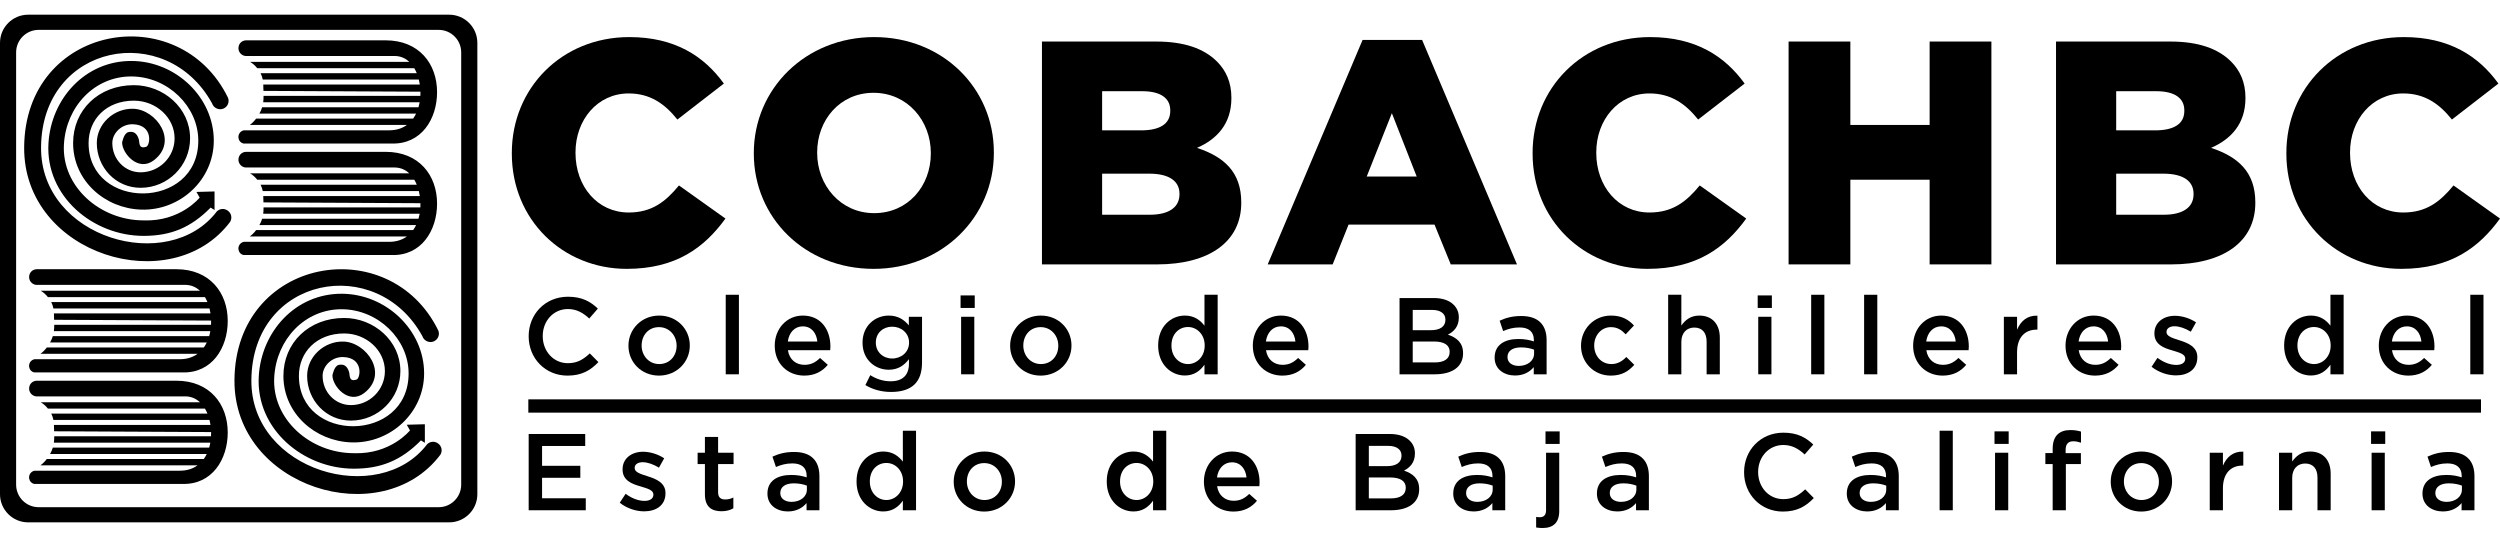
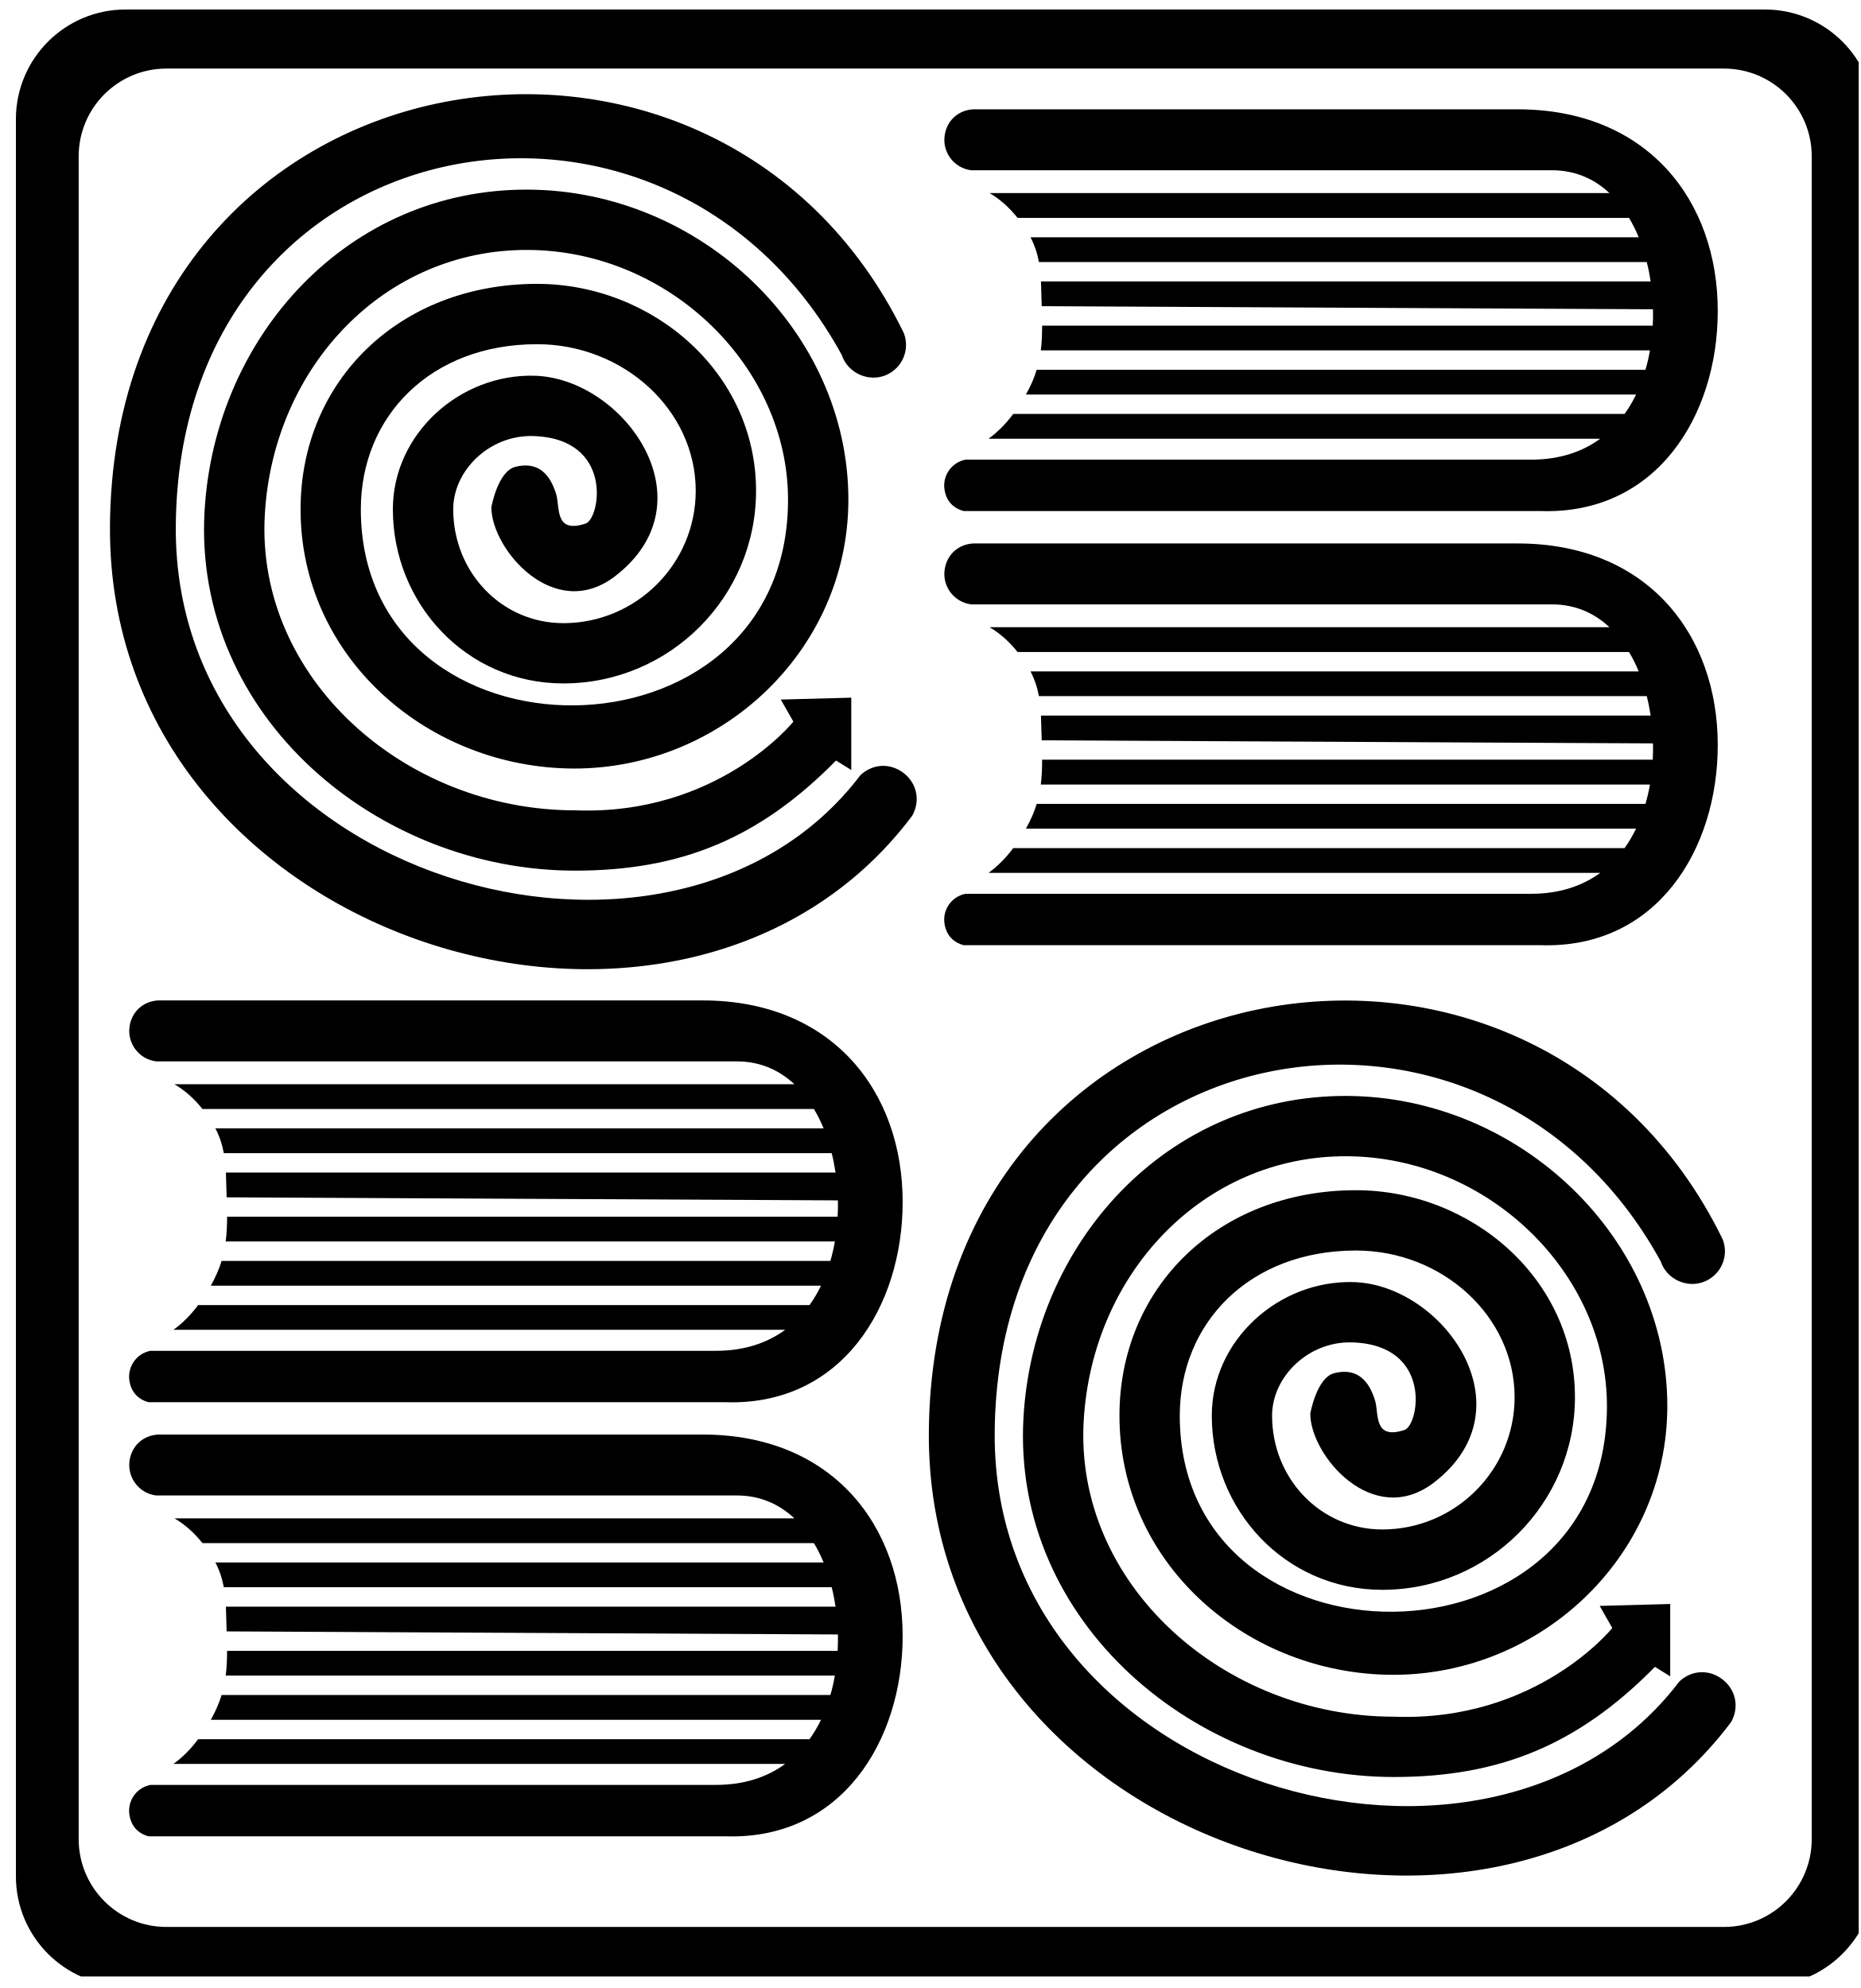
- <svg xmlns="http://www.w3.org/2000/svg" width="100%" height="100%" viewBox="0 0 612 133" version="1.1" xml:space="preserve" style="fill-rule:evenodd;clip-rule:evenodd;stroke-linejoin:round;stroke-miterlimit:2;">
-   <g id="Capa-1">
-     <g transform="matrix(1,0,0,1,50.6157,46.0523)">
-       <path d="M0,37.789L-38.361,37.789C-38.057,37.244 -37.838,36.734 -37.684,36.231L0.589,36.231C0.707,35.833 0.8,35.425 0.871,35.007L-37.426,35.007C-37.362,34.514 -37.339,34.004 -37.339,33.452L1.045,33.452C1.065,33.109 1.072,32.768 1.064,32.424L-37.367,32.232L-37.414,30.674L0.914,30.674C0.853,30.264 0.773,29.856 0.673,29.455L-37.545,29.455C-37.641,28.93 -37.799,28.426 -38.074,27.898L0.165,27.898C-0.013,27.471 -0.214,27.061 -0.444,26.679L-38.886,26.679C-39.416,26.017 -39.999,25.503 -40.649,25.121L-1.673,25.121C-2.626,24.23 -3.826,23.685 -5.281,23.685L-41.797,23.685C-42.855,23.555 -43.608,22.587 -43.475,21.528C-43.354,20.578 -42.634,19.91 -41.678,19.852L-7.435,19.852C0.706,19.852 5.142,25.579 5.134,32.543C5.125,39.092 1.305,45.353 -6,45.115L-42.276,45.115C-42.943,44.931 -43.355,44.481 -43.475,43.799C-43.628,42.904 -43.048,42.053 -42.156,41.883L-6.6,41.883C-4.82,41.883 -3.38,41.39 -2.251,40.562L-40.71,40.562C-40.132,40.143 -39.626,39.633 -39.158,39.008L-0.722,39.008C-0.446,38.627 -0.209,38.219 0,37.789M51.245,9.05L12.883,9.05C13.188,8.509 13.41,7.998 13.559,7.495L51.834,7.495C51.95,7.098 52.045,6.69 52.116,6.277L13.819,6.277C13.884,5.778 13.901,5.269 13.901,4.715L52.292,4.715C52.31,4.377 52.316,4.034 52.307,3.69L13.876,3.497L13.829,1.94L52.16,1.94C52.097,1.53 52.018,1.121 51.914,0.719L13.702,0.719C13.604,0.198 13.444,-0.309 13.172,-0.837L51.408,-0.837C51.233,-1.265 51.031,-1.673 50.8,-2.057L12.359,-2.057C11.83,-2.718 11.249,-3.232 10.599,-3.615L49.57,-3.615C48.623,-4.503 47.419,-5.05 45.963,-5.05L9.449,-5.05C8.388,-5.179 7.634,-6.15 7.77,-7.205C7.891,-8.155 8.609,-8.825 9.566,-8.881L43.806,-8.881C51.948,-8.881 56.386,-3.156 56.378,3.808C56.375,10.357 52.549,16.618 45.244,16.378L8.969,16.378C8.3,16.195 7.889,15.744 7.77,15.061C7.614,14.171 8.197,13.321 9.087,13.147L44.647,13.147C46.425,13.147 47.863,12.655 48.992,11.832L10.537,11.832C11.111,11.407 11.617,10.899 12.087,10.274L50.521,10.274C50.796,9.893 51.034,9.48 51.245,9.05M51.245,-18.246L12.883,-18.246C13.188,-18.786 13.41,-19.296 13.559,-19.801L51.834,-19.801C51.95,-20.195 52.045,-20.607 52.116,-21.021L13.819,-21.021C13.884,-21.517 13.901,-22.03 13.901,-22.577L52.292,-22.577C52.31,-22.921 52.316,-23.264 52.307,-23.606L13.876,-23.801L13.829,-25.355L52.16,-25.355C52.097,-25.767 52.018,-26.177 51.914,-26.577L13.702,-26.577C13.604,-27.098 13.444,-27.606 13.172,-28.133L51.408,-28.133C51.233,-28.563 51.031,-28.969 50.8,-29.353L12.359,-29.353C11.83,-30.015 11.249,-30.529 10.599,-30.913L49.57,-30.913C48.623,-31.8 47.419,-32.347 45.963,-32.347L9.449,-32.347C8.388,-32.476 7.634,-33.445 7.77,-34.5C7.891,-35.454 8.609,-36.121 9.566,-36.178L43.806,-36.178C51.948,-36.178 56.386,-30.454 56.378,-23.485C56.375,-16.936 52.549,-10.678 45.244,-10.919L8.969,-10.919C8.3,-11.103 7.889,-11.549 7.77,-12.234C7.614,-13.128 8.197,-13.975 9.087,-14.151L44.647,-14.151C46.425,-14.151 47.863,-14.641 48.992,-15.467L10.537,-15.467C11.111,-15.887 11.617,-16.397 12.087,-17.024L50.521,-17.024C50.796,-17.404 51.034,-17.811 51.245,-18.246M52.789,36.254C41.655,15.903 11.083,21.48 10.92,47.044C10.774,69.303 42.134,78.273 53.957,62.683C54.722,61.954 55.824,61.891 56.664,62.535C57.516,63.182 57.747,64.293 57.218,65.225C42.849,84.383 6.61,73.324 6.78,47.014C6.977,16.824 44.768,10.394 56.695,34.887C57.088,35.934 56.596,37.083 55.566,37.52C54.469,37.988 53.157,37.388 52.789,36.254M34.83,44.994C35.086,45.822 34.711,47.51 36.683,46.86C37.612,46.552 38.473,41.493 33.377,41.354C30.651,41.276 28.359,43.507 28.359,45.961C28.359,49.917 31.405,53.116 35.29,53.116C39.873,53.116 43.607,49.386 43.607,44.798C43.607,39.728 39.083,35.577 33.632,35.577C26.949,35.577 22.556,40.11 22.556,45.961C22.556,62.485 49.412,62.517 49.412,45.353C49.412,37.011 41.966,29.693 33.051,29.649C24.037,29.611 17.042,37.002 16.515,46.3C15.934,56.545 25.288,64.892 36.026,64.889C45.005,65.225 49.748,59.313 49.748,59.313L48.957,57.923L53.39,57.802L53.39,62.352L52.43,61.755C47.562,66.703 42.616,68.678 36.026,68.681C23.602,68.685 11.997,58.968 12.729,46.086C13.354,35.076 21.746,25.806 33.066,25.857C43.928,25.91 53.207,34.783 53.207,45.353C53.207,54.967 44.97,62.529 35.465,62.248C26.519,61.985 18.764,55.139 18.764,45.961C18.764,37.877 24.992,31.786 33.632,31.786C40.865,31.786 47.4,37.332 47.4,44.798C47.4,51.478 41.968,56.911 35.29,56.911C29.158,56.911 24.569,51.863 24.569,45.961C24.569,41.212 28.781,37.431 33.484,37.563C39.087,37.718 44.647,45.472 38.536,50.166C34.707,53.104 30.761,48.465 30.761,45.834C30.761,45.834 31.155,43.559 32.28,43.285C33.442,43 34.352,43.44 34.83,44.994M1.305,-20.735C-9.828,-41.087 -40.397,-35.508 -40.564,-9.949C-40.71,12.318 -9.35,21.287 2.473,5.694C3.24,4.965 4.339,4.904 5.183,5.544C6.036,6.193 6.262,7.305 5.734,8.239C-8.633,27.392 -44.874,16.333 -44.702,-9.973C-44.508,-40.165 -6.714,-46.594 5.21,-22.103C5.604,-21.058 5.113,-19.905 4.082,-19.465C2.987,-19.002 1.673,-19.602 1.305,-20.735M-16.654,-11.995C-16.398,-11.166 -16.773,-9.482 -14.804,-10.129C-13.868,-10.437 -13.01,-15.493 -18.107,-15.635C-20.834,-15.709 -23.122,-13.481 -23.122,-11.03C-23.122,-7.072 -20.081,-3.87 -16.196,-3.87C-11.611,-3.87 -7.876,-7.604 -7.876,-12.191C-7.876,-17.263 -12.401,-21.41 -17.852,-21.41C-24.539,-21.41 -28.931,-16.878 -28.931,-11.03C-28.931,5.496 -2.073,5.526 -2.073,-11.634C-2.073,-19.979 -9.518,-27.299 -18.434,-27.337C-27.449,-27.381 -34.44,-19.987 -34.968,-10.69C-35.548,-0.441 -26.197,7.902 -15.458,7.899C-6.478,8.239 -1.736,2.322 -1.736,2.322L-2.528,0.934L1.903,0.815L1.903,5.363L0.946,4.767C-3.922,9.715 -8.868,11.689 -15.453,11.691C-27.884,11.698 -39.484,1.979 -38.756,-10.904C-38.132,-21.911 -29.739,-31.185 -18.416,-31.129C-7.554,-31.078 1.721,-22.207 1.721,-11.634C1.721,-2.019 -6.517,5.542 -16.02,5.264C-24.963,4.998 -32.719,-1.848 -32.719,-11.03C-32.719,-19.11 -26.492,-25.204 -17.852,-25.204C-10.619,-25.204 -4.083,-19.658 -4.083,-12.191C-4.083,-5.509 -9.515,-0.08 -16.196,-0.08C-22.323,-0.08 -26.917,-5.127 -26.917,-11.03C-26.917,-15.775 -22.703,-19.558 -18.001,-19.427C-12.397,-19.269 -6.836,-11.515 -12.946,-6.822C-16.776,-3.879 -20.724,-8.524 -20.724,-11.156C-20.724,-11.156 -20.327,-13.432 -19.201,-13.703C-18.039,-13.987 -17.132,-13.551 -16.654,-11.995M0,65.085L-38.361,65.085C-38.057,64.538 -37.838,64.029 -37.684,63.526L0.589,63.526C0.707,63.131 0.8,62.72 0.871,62.305L-37.426,62.305C-37.362,61.809 -37.339,61.298 -37.339,60.749L1.045,60.749C1.065,60.405 1.072,60.06 1.064,59.718L-37.367,59.525L-37.414,57.972L0.914,57.972C0.853,57.56 0.773,57.151 0.673,56.748L-37.545,56.748C-37.641,56.229 -37.799,55.72 -38.074,55.191L0.165,55.191C-0.013,54.765 -0.214,54.357 -0.444,53.973L-38.886,53.973C-39.416,53.314 -39.999,52.796 -40.649,52.416L-1.673,52.416C-2.626,51.526 -3.826,50.979 -5.281,50.979L-41.797,50.979C-42.855,50.852 -43.608,49.88 -43.475,48.825C-43.354,47.874 -42.634,47.203 -41.678,47.148L-7.435,47.148C0.706,47.148 5.142,52.872 5.134,59.84C5.125,66.39 1.305,72.648 -6,72.41L-42.276,72.41C-42.943,72.228 -43.355,71.778 -43.475,71.09C-43.628,70.2 -43.048,69.351 -42.156,69.177L-6.6,69.177C-4.82,69.177 -3.38,68.685 -2.251,67.858L-40.71,67.858C-40.132,67.44 -39.626,66.93 -39.158,66.303L-0.722,66.303C-0.446,65.924 -0.209,65.514 0,65.085M-50.616,-35.559C-50.616,-39.366 -47.53,-42.455 -43.722,-42.455L59.341,-42.455C63.151,-42.455 66.24,-39.366 66.24,-35.559L66.24,74.924C66.24,78.731 63.151,81.82 59.341,81.82L-43.722,81.82C-47.53,81.82 -50.616,78.731 -50.616,74.924L-50.616,-35.559ZM-46.669,-33.226L-46.669,72.59C-46.669,75.638 -44.198,78.109 -41.15,78.109L56.766,78.109C59.815,78.109 62.286,75.638 62.286,72.59L62.286,-33.226C62.286,-36.274 59.815,-38.741 56.766,-38.741L-41.15,-38.741C-44.198,-38.741 -46.669,-36.274 -46.669,-33.226" style="fill-rule:nonzero;" />
-     </g>
-     <g transform="matrix(1,0,0,1,125.295,37.2915)">
-       <path d="M0,0.311L0,0.156C0,-15.744 12.235,-28.213 28.759,-28.213C39.904,-28.213 47.073,-23.537 51.906,-16.835L40.527,-8.028C37.41,-11.925 33.825,-14.419 28.602,-14.419C20.965,-14.419 15.587,-7.95 15.587,-0.001L15.587,0.156C15.587,8.338 20.965,14.729 28.602,14.729C34.292,14.729 37.643,12.08 40.917,8.104L52.296,16.21C47.151,23.302 40.216,28.524 28.134,28.524C12.547,28.524 0,16.601 0,0.311" style="fill-rule:nonzero;" />
-     </g>
-     <g transform="matrix(1,0,0,1,227.866,37.2915)">
-       <path d="M0,0.311L0,0.156C0,-7.716 -5.69,-14.574 -14.028,-14.574C-22.291,-14.574 -27.824,-7.873 -27.824,-0.001L-27.824,0.156C-27.824,8.027 -22.135,14.886 -13.873,14.886C-5.533,14.886 0,8.183 0,0.311M-43.333,0.311L-43.333,0.156C-43.333,-15.51 -30.708,-28.213 -13.873,-28.213C2.962,-28.213 15.432,-15.666 15.432,-0.001L15.432,0.156C15.432,15.82 2.805,28.524 -14.028,28.524C-30.863,28.524 -43.333,15.977 -43.333,0.311" style="fill-rule:nonzero;" />
-     </g>
-     <g transform="matrix(1,0,0,1,281.491,22.3284)">
-       <path d="M0,30.238C4.598,30.238 7.247,28.446 7.247,25.25L7.247,25.095C7.247,22.133 4.909,20.185 -0.157,20.185L-11.691,20.185L-11.691,30.238L0,30.238ZM-2.184,9.585C2.416,9.585 4.988,8.026 4.988,4.831L4.988,4.675C4.988,1.714 2.649,-0.001 -1.871,-0.001L-11.691,-0.001L-11.691,9.585L-2.184,9.585ZM-26.421,-12.159L1.559,-12.159C8.417,-12.159 13.249,-10.445 16.445,-7.249C18.626,-5.067 19.952,-2.184 19.952,1.557L19.952,1.714C19.952,8.026 16.365,11.767 11.534,13.872C18.159,16.053 22.368,19.795 22.368,27.199L22.368,27.355C22.368,36.707 14.729,42.397 1.714,42.397L-26.421,42.397L-26.421,-12.159Z" style="fill-rule:nonzero;" />
-     </g>
-     <g transform="matrix(1,0,0,1,346.807,31.2903)">
-       <path d="M0,11.924L-6.078,-3.585L-12.234,11.924L0,11.924ZM-13.248,-21.511L1.326,-21.511L24.551,33.435L8.34,33.435L4.365,23.693L-16.678,23.693L-20.574,33.435L-36.474,33.435L-13.248,-21.511Z" style="fill-rule:nonzero;" />
-     </g>
-     <g transform="matrix(1,0,0,1,375.18,37.2915)">
-       <path d="M0,0.311L0,0.156C0,-15.744 12.235,-28.213 28.76,-28.213C39.904,-28.213 47.073,-23.537 51.906,-16.835L40.527,-8.028C37.41,-11.925 33.825,-14.419 28.603,-14.419C20.965,-14.419 15.587,-7.95 15.587,-0.001L15.587,0.156C15.587,8.338 20.965,14.729 28.603,14.729C34.293,14.729 37.643,12.08 40.917,8.104L52.296,16.21C47.151,23.302 40.216,28.524 28.135,28.524C12.548,28.524 0,16.601 0,0.311" style="fill-rule:nonzero;" />
-     </g>
-     <g transform="matrix(1,0,0,1,437.847,64.7249)">
-       <path d="M0,-54.556L15.119,-54.556L15.119,-34.137L34.526,-34.137L34.526,-54.556L49.646,-54.556L49.646,0L34.526,0L34.526,-20.731L15.119,-20.731L15.119,0L0,0L0,-54.556Z" style="fill-rule:nonzero;" />
-     </g>
-     <g transform="matrix(1,0,0,1,559.704,37.2915)">
-       <path d="M0,0.311L0,0.156C0,-15.744 12.235,-28.213 28.759,-28.213C39.903,-28.213 47.073,-23.537 51.906,-16.835L40.526,-8.028C37.409,-11.925 33.825,-14.419 28.603,-14.419C20.965,-14.419 15.587,-7.95 15.587,-0.001L15.587,0.156C15.587,8.338 20.965,14.729 28.603,14.729C34.293,14.729 37.643,12.08 40.917,8.104L52.296,16.21C47.151,23.302 40.216,28.524 28.135,28.524C12.548,28.524 0,16.601 0,0.311" style="fill-rule:nonzero;" />
-     </g>
-     <g transform="matrix(1,0,0,1,529.734,22.3284)">
-       <path d="M0,30.238C4.599,30.238 7.248,28.446 7.248,25.25L7.248,25.095C7.248,22.133 4.909,20.185 -0.156,20.185L-11.691,20.185L-11.691,30.238L0,30.238ZM-2.183,9.585C2.417,9.585 4.988,8.026 4.988,4.831L4.988,4.675C4.988,1.714 2.649,-0.001 -1.871,-0.001L-11.691,-0.001L-11.691,9.585L-2.183,9.585ZM-26.421,-12.159L1.559,-12.159C8.418,-12.159 13.249,-10.445 16.445,-7.249C18.627,-5.067 19.952,-2.184 19.952,1.557L19.952,1.714C19.952,8.026 16.366,11.767 11.535,13.872C18.159,16.053 22.368,19.795 22.368,27.199L22.368,27.355C22.368,36.707 14.729,42.397 1.714,42.397L-26.421,42.397L-26.421,-12.159Z" style="fill-rule:nonzero;" />
-     </g>
-     <g transform="matrix(-1,0,0,1,736.685,65.918)">
-       <rect x="129.336" y="31.843" width="478.013" height="3.252" />
-     </g>
-     <g transform="matrix(1,0,0,1,129.419,82.2417)">
-       <path d="M0,0.106L0,0.053C0,-5.255 3.974,-9.602 9.628,-9.602C13.069,-9.602 15.15,-8.403 16.937,-6.696L14.83,-4.269C13.336,-5.656 11.736,-6.589 9.603,-6.589C6.054,-6.589 3.441,-3.655 3.441,-0.001L3.441,0.053C3.441,3.707 6.027,6.667 9.603,6.667C11.896,6.667 13.363,5.761 14.964,4.267L17.071,6.401C15.124,8.428 12.99,9.708 9.495,9.708C4.054,9.708 0,5.468 0,0.106" style="fill-rule:nonzero;" />
-     </g>
-     <g transform="matrix(1,0,0,1,165.635,84.5335)">
-       <path d="M0,0.135L0,0.081C0,-2.4 -1.788,-4.452 -4.321,-4.452C-6.909,-4.452 -8.563,-2.426 -8.563,0.028L-8.563,0.081C-8.563,2.535 -6.775,4.589 -4.268,4.589C-1.654,4.589 0,2.563 0,0.135M-11.79,0.135L-11.79,0.081C-11.79,-3.946 -8.589,-7.281 -4.268,-7.281C0.053,-7.281 3.228,-4 3.228,0.028L3.228,0.081C3.228,4.083 0.026,7.416 -4.321,7.416C-8.616,7.416 -11.79,4.135 -11.79,0.135" style="fill-rule:nonzero;" />
-     </g>
-     <g transform="matrix(1,0,0,1,0,30.933)">
-       <rect x="177.657" y="41.226" width="3.228" height="19.471" />
-     </g>
-     <g transform="matrix(1,0,0,1,200.085,85.6016)">
-       <path d="M0,-2.001C-0.213,-4.081 -1.44,-5.709 -3.574,-5.709C-5.548,-5.709 -6.935,-4.189 -7.229,-2.001L0,-2.001ZM-10.429,-0.96L-10.429,-1.013C-10.429,-5.042 -7.575,-8.349 -3.547,-8.349C0.934,-8.349 3.201,-4.828 3.201,-0.774C3.201,-0.48 3.174,-0.187 3.148,0.133L-7.202,0.133C-6.855,2.428 -5.228,3.708 -3.147,3.708C-1.573,3.708 -0.454,3.121 0.667,2.027L2.561,3.708C1.227,5.308 -0.613,6.348 -3.201,6.348C-7.282,6.348 -10.429,3.388 -10.429,-0.96" style="fill-rule:nonzero;" />
-     </g>
-     <g transform="matrix(1,0,0,1,222.539,89.3095)">
-       <path d="M0,-5.415L0,-5.469C0,-7.762 -1.895,-9.336 -4.135,-9.336C-6.376,-9.336 -8.136,-7.789 -8.136,-5.469L-8.136,-5.415C-8.136,-3.121 -6.349,-1.547 -4.135,-1.547C-1.895,-1.547 0,-3.121 0,-5.415M-10.696,4.96L-9.497,2.533C-7.976,3.468 -6.402,4.027 -4.482,4.027C-1.601,4.027 -0.027,2.533 -0.027,-0.294L-0.027,-1.388C-1.201,0.133 -2.668,1.201 -4.988,1.201C-8.296,1.201 -11.39,-1.254 -11.39,-5.388L-11.39,-5.441C-11.39,-9.603 -8.27,-12.057 -4.988,-12.057C-2.614,-12.057 -1.147,-10.963 -0.054,-9.655L-0.054,-11.763L3.174,-11.763L3.174,-0.56C3.174,1.814 2.561,3.575 1.386,4.748C0.106,6.028 -1.868,6.642 -4.402,6.642C-6.722,6.642 -8.883,6.054 -10.696,4.96" style="fill-rule:nonzero;" />
-     </g>
-     <g transform="matrix(1,0,0,1,0,31.091)">
-       <path d="M235.281,46.455L238.509,46.455L238.509,60.538L235.281,60.538L235.281,46.455ZM235.147,41.227L238.615,41.227L238.615,44.295L235.147,44.295L235.147,41.227Z" style="fill-rule:nonzero;" />
-     </g>
-     <g transform="matrix(1,0,0,1,259.07,84.5335)">
-       <path d="M0,0.135L0,0.081C0,-2.4 -1.788,-4.452 -4.321,-4.452C-6.909,-4.452 -8.563,-2.426 -8.563,0.028L-8.563,0.081C-8.563,2.535 -6.775,4.589 -4.268,4.589C-1.654,4.589 0,2.563 0,0.135M-11.79,0.135L-11.79,0.081C-11.79,-3.946 -8.589,-7.281 -4.268,-7.281C0.053,-7.281 3.228,-4 3.228,0.028L3.228,0.081C3.228,4.083 0.027,7.416 -4.321,7.416C-8.616,7.416 -11.79,4.135 -11.79,0.135" style="fill-rule:nonzero;" />
-     </g>
-     <g transform="matrix(1,0,0,1,294.908,79.4677)">
-       <path d="M0,5.147L0,5.094C0,2.373 -1.921,0.585 -4.081,0.585C-6.295,0.585 -8.136,2.293 -8.136,5.094L-8.136,5.147C-8.136,7.868 -6.269,9.655 -4.081,9.655C-1.921,9.655 0,7.841 0,5.147M-11.39,5.147L-11.39,5.094C-11.39,0.425 -8.216,-2.215 -4.855,-2.215C-2.535,-2.215 -1.068,-1.068 -0.054,0.266L-0.054,-7.309L3.174,-7.309L3.174,12.162L-0.054,12.162L-0.054,9.814C-1.094,11.283 -2.561,12.456 -4.855,12.456C-8.162,12.456 -11.39,9.814 -11.39,5.147" style="fill-rule:nonzero;" />
-     </g>
-     <g transform="matrix(1,0,0,1,317.119,85.6016)">
-       <path d="M0,-2.001C-0.213,-4.081 -1.44,-5.709 -3.574,-5.709C-5.548,-5.709 -6.935,-4.189 -7.229,-2.001L0,-2.001ZM-10.429,-0.96L-10.429,-1.013C-10.429,-5.042 -7.574,-8.349 -3.547,-8.349C0.934,-8.349 3.201,-4.828 3.201,-0.774C3.201,-0.48 3.174,-0.187 3.148,0.133L-7.201,0.133C-6.854,2.428 -5.228,3.708 -3.147,3.708C-1.573,3.708 -0.453,3.121 0.667,2.027L2.561,3.708C1.227,5.308 -0.613,6.348 -3.2,6.348C-7.282,6.348 -10.429,3.388 -10.429,-0.96" style="fill-rule:nonzero;" />
-     </g>
-     <g transform="matrix(1,0,0,1,351.037,80.9876)">
-       <path d="M0,2.613L-5.201,2.613L-5.201,7.735L0.24,7.735C2.481,7.735 3.841,6.855 3.841,5.174L3.841,5.12C3.841,3.548 2.588,2.613 0,2.613M2.801,-2.748C2.801,-4.215 1.628,-5.122 -0.48,-5.122L-5.201,-5.122L-5.201,-0.16L-0.72,-0.16C1.388,-0.16 2.801,-0.988 2.801,-2.695L2.801,-2.748ZM-8.429,-8.029L-0.054,-8.029C2.08,-8.029 3.762,-7.443 4.828,-6.375C5.655,-5.549 6.082,-4.535 6.082,-3.281L6.082,-3.227C6.082,-0.988 4.802,0.213 3.414,0.933C5.602,1.68 7.122,2.934 7.122,5.467L7.122,5.521C7.122,8.856 4.375,10.642 0.214,10.642L-8.429,10.642L-8.429,-8.029Z" style="fill-rule:nonzero;" />
-     </g>
-     <g transform="matrix(1,0,0,1,375.543,82.722)">
-       <path d="M0,3.84L0,2.88C-0.827,2.56 -1.921,2.319 -3.201,2.319C-5.282,2.319 -6.509,3.199 -6.509,4.666L-6.509,4.72C-6.509,6.081 -5.308,6.854 -3.762,6.854C-1.628,6.854 0,5.627 0,3.84M-9.656,4.853L-9.656,4.801C-9.656,1.76 -7.282,0.265 -3.841,0.265C-2.268,0.265 -1.147,0.506 -0.054,0.853L-0.054,0.506C-0.054,-1.495 -1.28,-2.561 -3.548,-2.561C-5.121,-2.561 -6.295,-2.214 -7.575,-1.682L-8.43,-4.215C-6.882,-4.91 -5.361,-5.362 -3.121,-5.362C-1.015,-5.362 0.56,-4.803 1.547,-3.788C2.587,-2.776 3.067,-1.281 3.067,0.559L3.067,8.908L-0.08,8.908L-0.08,7.147C-1.04,8.295 -2.508,9.202 -4.669,9.202C-7.309,9.202 -9.656,7.681 -9.656,4.853" style="fill-rule:nonzero;" />
-     </g>
-     <g transform="matrix(1,0,0,1,387.032,84.5335)">
-       <path d="M0,0.135L0,0.081C0,-3.92 3.094,-7.281 7.335,-7.281C9.976,-7.281 11.63,-6.294 12.963,-4.853L10.936,-2.693C9.949,-3.734 8.908,-4.452 7.309,-4.452C4.961,-4.452 3.228,-2.426 3.228,0.028L3.228,0.081C3.228,2.589 4.961,4.589 7.441,4.589C8.962,4.589 10.082,3.895 11.096,2.855L13.043,4.776C11.656,6.322 10.029,7.416 7.281,7.416C3.094,7.416 0,4.135 0,0.135" style="fill-rule:nonzero;" />
-     </g>
-     <g transform="matrix(1,0,0,1,408.365,91.6297)">
-       <path d="M0,-19.471L3.228,-19.471L3.228,-11.924C4.135,-13.23 5.441,-14.377 7.629,-14.377C10.803,-14.377 12.644,-12.243 12.644,-8.988L12.644,0L9.416,0L9.416,-8.001C9.416,-10.189 8.322,-11.443 6.402,-11.443C4.534,-11.443 3.228,-10.136 3.228,-7.948L3.228,0L0,0L0,-19.471Z" style="fill-rule:nonzero;" />
-     </g>
-     <g transform="matrix(1,0,0,1,0,31.091)">
-       <path d="M430.418,46.455L433.646,46.455L433.646,60.538L430.418,60.538L430.418,46.455ZM430.284,41.227L433.752,41.227L433.752,44.295L430.284,44.295L430.284,41.227Z" style="fill-rule:nonzero;" />
-     </g>
-     <g transform="matrix(1,0,0,1,0,30.933)">
-       <rect x="443.377" y="41.226" width="3.228" height="19.471" />
-     </g>
-     <g transform="matrix(1,0,0,1,0,30.933)">
-       <rect x="456.336" y="41.226" width="3.228" height="19.471" />
-     </g>
-     <g transform="matrix(1,0,0,1,478.765,85.6016)">
-       <path d="M0,-2.001C-0.214,-4.081 -1.44,-5.709 -3.574,-5.709C-5.549,-5.709 -6.936,-4.189 -7.229,-2.001L0,-2.001ZM-10.43,-0.96L-10.43,-1.013C-10.43,-5.042 -7.575,-8.349 -3.548,-8.349C0.934,-8.349 3.2,-4.828 3.2,-0.774C3.2,-0.48 3.174,-0.187 3.147,0.133L-7.202,0.133C-6.855,2.428 -5.228,3.708 -3.147,3.708C-1.573,3.708 -0.454,3.121 0.667,2.027L2.561,3.708C1.228,5.308 -0.613,6.348 -3.201,6.348C-7.282,6.348 -10.43,3.388 -10.43,-0.96" style="fill-rule:nonzero;" />
-     </g>
-     <g transform="matrix(1,0,0,1,490.547,91.2554)">
-       <path d="M0,-13.709L3.228,-13.709L3.228,-10.535C4.108,-12.642 5.735,-14.083 8.216,-13.975L8.216,-10.561L8.029,-10.561C5.202,-10.561 3.228,-8.721 3.228,-4.987L3.228,0.374L0,0.374L0,-13.709Z" style="fill-rule:nonzero;" />
-     </g>
-     <g transform="matrix(1,0,0,1,516.069,85.6016)">
-       <path d="M0,-2.001C-0.212,-4.081 -1.439,-5.709 -3.573,-5.709C-5.548,-5.709 -6.935,-4.189 -7.229,-2.001L0,-2.001ZM-10.429,-0.96L-10.429,-1.013C-10.429,-5.042 -7.574,-8.349 -3.547,-8.349C0.934,-8.349 3.202,-4.828 3.202,-0.774C3.202,-0.48 3.175,-0.187 3.148,0.133L-7.201,0.133C-6.854,2.428 -5.228,3.708 -3.146,3.708C-1.573,3.708 -0.452,3.121 0.667,2.027L2.562,3.708C1.228,5.308 -0.613,6.348 -3.2,6.348C-7.281,6.348 -10.429,3.388 -10.429,-0.96" style="fill-rule:nonzero;" />
-     </g>
-     <g transform="matrix(1,0,0,1,526.704,79.4125)">
-       <path d="M0,10.377L1.441,8.19C2.987,9.337 4.615,9.923 6.057,9.923C7.443,9.923 8.243,9.337 8.243,8.402L8.243,8.35C8.243,7.257 6.749,6.883 5.096,6.376C3.016,5.79 0.694,4.936 0.694,2.241L0.694,2.188C0.694,-0.479 2.908,-2.106 5.709,-2.106C7.47,-2.106 9.39,-1.493 10.884,-0.506L9.604,1.788C8.243,0.96 6.803,0.454 5.63,0.454C4.375,0.454 3.654,1.042 3.654,1.842L3.654,1.895C3.654,2.935 5.175,3.362 6.829,3.895C8.883,4.535 11.203,5.468 11.203,8.003L11.203,8.057C11.203,11.017 8.91,12.483 5.976,12.483C3.976,12.483 1.761,11.765 0,10.377" style="fill-rule:nonzero;" />
-     </g>
-     <g transform="matrix(1,0,0,1,570.547,79.4677)">
-       <path d="M0,5.147L0,5.094C0,2.373 -1.92,0.585 -4.081,0.585C-6.295,0.585 -8.135,2.293 -8.135,5.094L-8.135,5.147C-8.135,7.868 -6.269,9.655 -4.081,9.655C-1.92,9.655 0,7.841 0,5.147M-11.39,5.147L-11.39,5.094C-11.39,0.425 -8.215,-2.215 -4.854,-2.215C-2.533,-2.215 -1.066,-1.068 -0.054,0.266L-0.054,-7.309L3.174,-7.309L3.174,12.162L-0.054,12.162L-0.054,9.814C-1.094,11.283 -2.561,12.456 -4.854,12.456C-8.162,12.456 -11.39,9.814 -11.39,5.147" style="fill-rule:nonzero;" />
-     </g>
-     <g transform="matrix(1,0,0,1,592.76,85.6016)">
-       <path d="M0,-2.001C-0.215,-4.081 -1.441,-5.709 -3.575,-5.709C-5.549,-5.709 -6.936,-4.189 -7.229,-2.001L0,-2.001ZM-10.43,-0.96L-10.43,-1.013C-10.43,-5.042 -7.577,-8.349 -3.549,-8.349C0.933,-8.349 3.199,-4.828 3.199,-0.774C3.199,-0.48 3.174,-0.187 3.146,0.133L-7.202,0.133C-6.856,2.428 -5.229,3.708 -3.148,3.708C-1.574,3.708 -0.455,3.121 0.667,2.027L2.561,3.708C1.227,5.308 -0.614,6.348 -3.202,6.348C-7.283,6.348 -10.43,3.388 -10.43,-0.96" style="fill-rule:nonzero;" />
-     </g>
-     <g transform="matrix(1,0,0,1,0,30.933)">
-       <rect x="604.728" y="41.226" width="3.228" height="19.471" />
-     </g>
-     <g transform="matrix(1,0,0,1,129.419,124.912)">
-       <path d="M0,-18.671L13.843,-18.671L13.843,-15.737L3.28,-15.737L3.28,-10.884L12.643,-10.884L12.643,-7.948L3.28,-7.948L3.28,-2.935L13.977,-2.935L13.977,0L0,0L0,-18.671Z" style="fill-rule:nonzero;" />
-     </g>
-     <g transform="matrix(1,0,0,1,151.711,112.694)">
-       <path d="M0,10.377L1.44,8.189C2.987,9.337 4.614,9.923 6.055,9.923C7.442,9.923 8.242,9.337 8.242,8.402L8.242,8.351C8.242,7.257 6.748,6.884 5.094,6.376C3.014,5.79 0.693,4.937 0.693,2.241L0.693,2.188C0.693,-0.478 2.907,-2.106 5.708,-2.106C7.468,-2.106 9.389,-1.493 10.883,-0.506L9.603,1.788C8.242,0.961 6.801,0.454 5.628,0.454C4.374,0.454 3.654,1.042 3.654,1.842L3.654,1.896C3.654,2.936 5.175,3.362 6.828,3.895C8.882,4.535 11.202,5.469 11.202,8.003L11.202,8.057C11.202,11.017 8.909,12.483 5.975,12.483C3.974,12.483 1.76,11.765 0,10.377" style="fill-rule:nonzero;" />
-     </g>
-     <g transform="matrix(1,0,0,1,172.563,111.095)">
-       <path d="M0,9.922L0,2.507L-1.787,2.507L-1.787,-0.267L0,-0.267L0,-4.135L3.228,-4.135L3.228,-0.267L7.016,-0.267L7.016,2.507L3.228,2.507L3.228,9.415C3.228,10.668 3.868,11.176 4.961,11.176C5.682,11.176 6.322,11.016 6.962,10.695L6.962,13.336C6.162,13.79 5.282,14.057 4.054,14.057C1.68,14.057 0,13.017 0,9.922" style="fill-rule:nonzero;" />
-     </g>
-     <g transform="matrix(1,0,0,1,197.526,116.002)">
-       <path d="M0,3.841L0,2.881C-0.828,2.561 -1.921,2.32 -3.201,2.32C-5.282,2.32 -6.509,3.2 -6.509,4.667L-6.509,4.721C-6.509,6.082 -5.308,6.855 -3.762,6.855C-1.628,6.855 0,5.628 0,3.841M-9.656,4.854L-9.656,4.802C-9.656,1.761 -7.282,0.267 -3.841,0.267C-2.268,0.267 -1.147,0.507 -0.054,0.854L-0.054,0.507C-0.054,-1.494 -1.281,-2.56 -3.548,-2.56C-5.122,-2.56 -6.295,-2.213 -7.576,-1.68L-8.43,-4.214C-6.882,-4.908 -5.362,-5.361 -3.122,-5.361C-1.014,-5.361 0.56,-4.802 1.546,-3.787C2.586,-2.774 3.067,-1.28 3.067,0.56L3.067,8.909L-0.081,8.909L-0.081,7.149C-1.041,8.296 -2.508,9.202 -4.669,9.202C-7.309,9.202 -9.656,7.682 -9.656,4.854" style="fill-rule:nonzero;" />
-     </g>
-     <g transform="matrix(1,0,0,1,221.071,112.749)">
-       <path d="M0,5.147L0,5.094C0,2.373 -1.92,0.585 -4.081,0.585C-6.295,0.585 -8.135,2.293 -8.135,5.094L-8.135,5.147C-8.135,7.869 -6.268,9.655 -4.081,9.655C-1.92,9.655 0,7.841 0,5.147M-11.389,5.147L-11.389,5.094C-11.389,0.425 -8.215,-2.215 -4.854,-2.215C-2.534,-2.215 -1.066,-1.068 -0.053,0.266L-0.053,-7.309L3.175,-7.309L3.175,12.163L-0.053,12.163L-0.053,9.814C-1.093,11.283 -2.561,12.456 -4.854,12.456C-8.162,12.456 -11.389,9.814 -11.389,5.147" style="fill-rule:nonzero;" />
-     </g>
-     <g transform="matrix(1,0,0,1,245.257,117.815)">
-       <path d="M0,0.135L0,0.081C0,-2.399 -1.788,-4.452 -4.321,-4.452C-6.909,-4.452 -8.563,-2.426 -8.563,0.029L-8.563,0.081C-8.563,2.535 -6.775,4.589 -4.268,4.589C-1.654,4.589 0,2.563 0,0.135M-11.79,0.135L-11.79,0.081C-11.79,-3.946 -8.589,-7.281 -4.268,-7.281C0.053,-7.281 3.228,-4 3.228,0.029L3.228,0.081C3.228,4.083 0.026,7.416 -4.321,7.416C-8.616,7.416 -11.79,4.135 -11.79,0.135" style="fill-rule:nonzero;" />
-     </g>
-     <g transform="matrix(1,0,0,1,282.321,112.749)">
-       <path d="M0,5.147L0,5.094C0,2.373 -1.92,0.585 -4.081,0.585C-6.295,0.585 -8.135,2.293 -8.135,5.094L-8.135,5.147C-8.135,7.869 -6.268,9.655 -4.081,9.655C-1.92,9.655 0,7.841 0,5.147M-11.389,5.147L-11.389,5.094C-11.389,0.425 -8.215,-2.215 -4.854,-2.215C-2.534,-2.215 -1.066,-1.068 -0.053,0.266L-0.053,-7.309L3.175,-7.309L3.175,12.163L-0.053,12.163L-0.053,9.814C-1.093,11.283 -2.561,12.456 -4.854,12.456C-8.162,12.456 -11.389,9.814 -11.389,5.147" style="fill-rule:nonzero;" />
-     </g>
-     <g transform="matrix(1,0,0,1,305.147,118.882)">
-       <path d="M0,-2C-0.213,-4.08 -1.44,-5.708 -3.574,-5.708C-5.548,-5.708 -6.935,-4.188 -7.229,-2L0,-2ZM-10.429,-0.96L-10.429,-1.012C-10.429,-5.041 -7.575,-8.349 -3.547,-8.349C0.934,-8.349 3.201,-4.827 3.201,-0.773C3.201,-0.479 3.174,-0.186 3.147,0.134L-7.202,0.134C-6.855,2.428 -5.228,3.709 -3.147,3.709C-1.573,3.709 -0.454,3.121 0.667,2.027L2.561,3.709C1.228,5.309 -0.613,6.349 -3.201,6.349C-7.282,6.349 -10.429,3.389 -10.429,-0.96" style="fill-rule:nonzero;" />
-     </g>
-     <g transform="matrix(1,0,0,1,340.291,114.269)">
-       <path d="M0,2.613L-5.201,2.613L-5.201,7.734L0.24,7.734C2.481,7.734 3.841,6.854 3.841,5.174L3.841,5.12C3.841,3.548 2.588,2.613 0,2.613M2.801,-2.748C2.801,-4.215 1.628,-5.122 -0.479,-5.122L-5.201,-5.122L-5.201,-0.16L-0.72,-0.16C1.388,-0.16 2.801,-0.988 2.801,-2.695L2.801,-2.748ZM-8.429,-8.029L-0.053,-8.029C2.081,-8.029 3.762,-7.444 4.828,-6.375C5.655,-5.549 6.082,-4.535 6.082,-3.281L6.082,-3.228C6.082,-0.988 4.802,0.213 3.414,0.933C5.602,1.679 7.122,2.934 7.122,5.467L7.122,5.521C7.122,8.855 4.375,10.642 0.214,10.642L-8.429,10.642L-8.429,-8.029Z" style="fill-rule:nonzero;" />
-     </g>
-     <g transform="matrix(1,0,0,1,365.41,116.002)">
-       <path d="M0,3.841L0,2.881C-0.827,2.561 -1.92,2.32 -3.201,2.32C-5.282,2.32 -6.509,3.2 -6.509,4.667L-6.509,4.721C-6.509,6.082 -5.309,6.855 -3.762,6.855C-1.628,6.855 0,5.628 0,3.841M-9.656,4.854L-9.656,4.802C-9.656,1.761 -7.282,0.267 -3.841,0.267C-2.268,0.267 -1.147,0.507 -0.054,0.854L-0.054,0.507C-0.054,-1.494 -1.28,-2.56 -3.548,-2.56C-5.121,-2.56 -6.295,-2.213 -7.575,-1.68L-8.429,-4.214C-6.882,-4.908 -5.361,-5.361 -3.121,-5.361C-1.014,-5.361 0.56,-4.802 1.547,-3.787C2.588,-2.774 3.067,-1.28 3.067,0.56L3.067,8.909L-0.08,8.909L-0.08,7.149C-1.041,8.296 -2.508,9.202 -4.668,9.202C-7.309,9.202 -9.656,7.682 -9.656,4.854" style="fill-rule:nonzero;" />
-     </g>
-     <g transform="matrix(1,0,0,1,0,102.001)">
-       <path d="M378.34,3.598L381.808,3.598L381.808,6.666L378.34,6.666L378.34,3.598ZM376.046,27.124L376.046,24.538C376.365,24.591 376.659,24.618 376.953,24.618C377.859,24.618 378.474,24.137 378.474,22.911L378.474,8.827L381.701,8.827L381.701,23.097C381.701,25.952 380.233,27.257 377.62,27.257C376.979,27.257 376.553,27.205 376.046,27.124" style="fill-rule:nonzero;" />
-     </g>
-     <g transform="matrix(1,0,0,1,400.582,116.002)">
-       <path d="M0,3.841L0,2.881C-0.828,2.561 -1.921,2.32 -3.201,2.32C-5.282,2.32 -6.509,3.2 -6.509,4.667L-6.509,4.721C-6.509,6.082 -5.309,6.855 -3.762,6.855C-1.628,6.855 0,5.628 0,3.841M-9.656,4.854L-9.656,4.802C-9.656,1.761 -7.282,0.267 -3.841,0.267C-2.268,0.267 -1.147,0.507 -0.054,0.854L-0.054,0.507C-0.054,-1.494 -1.28,-2.56 -3.549,-2.56C-5.122,-2.56 -6.296,-2.213 -7.576,-1.68L-8.43,-4.214C-6.882,-4.908 -5.361,-5.361 -3.121,-5.361C-1.015,-5.361 0.56,-4.802 1.546,-3.787C2.586,-2.774 3.066,-1.28 3.066,0.56L3.066,8.909L-0.081,8.909L-0.081,7.149C-1.04,8.296 -2.508,9.202 -4.669,9.202C-7.309,9.202 -9.656,7.682 -9.656,4.854" style="fill-rule:nonzero;" />
-     </g>
-     <g transform="matrix(1,0,0,1,426.951,115.522)">
-       <path d="M0,0.107L0,0.053C0,-5.254 3.974,-9.602 9.629,-9.602C13.069,-9.602 15.15,-8.403 16.937,-6.696L14.83,-4.268C13.336,-5.656 11.736,-6.588 9.603,-6.588C6.054,-6.588 3.439,-3.655 3.439,-0L3.439,0.053C3.439,3.708 6.027,6.668 9.603,6.668C11.896,6.668 13.362,5.762 14.963,4.268L17.07,6.402C15.123,8.428 12.989,9.709 9.495,9.709C4.054,9.709 0,5.468 0,0.107" style="fill-rule:nonzero;" />
-     </g>
-     <g transform="matrix(1,0,0,1,461.752,116.002)">
-       <path d="M0,3.841L0,2.881C-0.827,2.561 -1.921,2.32 -3.201,2.32C-5.282,2.32 -6.509,3.2 -6.509,4.667L-6.509,4.721C-6.509,6.082 -5.309,6.855 -3.762,6.855C-1.628,6.855 0,5.628 0,3.841M-9.656,4.854L-9.656,4.802C-9.656,1.761 -7.282,0.267 -3.841,0.267C-2.268,0.267 -1.147,0.507 -0.054,0.854L-0.054,0.507C-0.054,-1.494 -1.28,-2.56 -3.548,-2.56C-5.121,-2.56 -6.295,-2.213 -7.576,-1.68L-8.43,-4.214C-6.882,-4.908 -5.361,-5.361 -3.121,-5.361C-1.015,-5.361 0.56,-4.802 1.547,-3.787C2.587,-2.774 3.067,-1.28 3.067,0.56L3.067,8.909L-0.08,8.909L-0.08,7.149C-1.041,8.296 -2.508,9.202 -4.668,9.202C-7.309,9.202 -9.656,7.682 -9.656,4.854" style="fill-rule:nonzero;" />
-     </g>
-     <g transform="matrix(1,0,0,1,0,97.496)">
-       <rect x="474.814" y="7.944" width="3.228" height="19.472" />
-     </g>
-     <g transform="matrix(1,0,0,1,0,97.655)">
-       <path d="M488.388,13.173L491.616,13.173L491.616,27.257L488.388,27.257L488.388,13.173ZM488.254,7.944L491.722,7.944L491.722,11.012L488.254,11.012L488.254,7.944Z" style="fill-rule:nonzero;" />
-     </g>
-     <g transform="matrix(1,0,0,1,502.493,116.59)">
-       <path d="M0,-2.988L-1.787,-2.988L-1.787,-5.682L0,-5.682L0,-6.723C0,-8.269 0.4,-9.443 1.147,-10.191C1.894,-10.937 2.934,-11.31 4.321,-11.31C5.441,-11.31 6.215,-11.15 6.936,-10.937L6.936,-8.216C6.295,-8.43 5.734,-8.563 5.042,-8.563C3.814,-8.563 3.174,-7.896 3.174,-6.429L3.174,-5.655L6.909,-5.655L6.909,-2.988L3.228,-2.988L3.228,8.322L0,8.322L0,-2.988Z" style="fill-rule:nonzero;" />
-     </g>
-     <g transform="matrix(1,0,0,1,528.496,117.815)">
-       <path d="M0,0.135L0,0.081C0,-2.399 -1.786,-4.452 -4.321,-4.452C-6.908,-4.452 -8.563,-2.426 -8.563,0.029L-8.563,0.081C-8.563,2.535 -6.774,4.589 -4.268,4.589C-1.653,4.589 0,2.563 0,0.135M-11.789,0.135L-11.789,0.081C-11.789,-3.946 -8.589,-7.281 -4.268,-7.281C0.054,-7.281 3.228,-4 3.228,0.029L3.228,0.081C3.228,4.083 0.026,7.416 -4.321,7.416C-8.615,7.416 -11.789,4.135 -11.789,0.135" style="fill-rule:nonzero;" />
-     </g>
-     <g transform="matrix(1,0,0,1,540.945,124.539)">
-       <path d="M0,-13.711L3.228,-13.711L3.228,-10.537C4.108,-12.644 5.734,-14.084 8.216,-13.977L8.216,-10.563L8.029,-10.563C5.202,-10.563 3.228,-8.723 3.228,-4.988L3.228,0.373L0,0.373L0,-13.711Z" style="fill-rule:nonzero;" />
-     </g>
-     <g transform="matrix(1,0,0,1,557.903,124.618)">
-       <path d="M0,-13.79L3.228,-13.79L3.228,-11.63C4.135,-12.936 5.442,-14.084 7.628,-14.084C10.803,-14.084 12.645,-11.95 12.645,-8.694L12.645,0.294L9.417,0.294L9.417,-7.708C9.417,-9.895 8.323,-11.149 6.401,-11.149C4.535,-11.149 3.228,-9.842 3.228,-7.654L3.228,0.294L0,0.294L0,-13.79Z" style="fill-rule:nonzero;" />
-     </g>
-     <g transform="matrix(1,0,0,1,0,97.655)">
-       <path d="M580.568,13.173L583.796,13.173L583.796,27.257L580.568,27.257L580.568,13.173ZM580.436,7.944L583.904,7.944L583.904,11.012L580.436,11.012L580.436,7.944Z" style="fill-rule:nonzero;" />
-     </g>
-     <g transform="matrix(1,0,0,1,602.677,116.002)">
-       <path d="M0,3.841L0,2.881C-0.825,2.561 -1.919,2.32 -3.199,2.32C-5.28,2.32 -6.507,3.2 -6.507,4.667L-6.507,4.721C-6.507,6.082 -5.308,6.855 -3.76,6.855C-1.626,6.855 0,5.628 0,3.841M-9.655,4.854L-9.655,4.802C-9.655,1.761 -7.281,0.267 -3.841,0.267C-2.267,0.267 -1.146,0.507 -0.053,0.854L-0.053,0.507C-0.053,-1.494 -1.28,-2.56 -3.547,-2.56C-5.121,-2.56 -6.294,-2.213 -7.574,-1.68L-8.428,-4.214C-6.882,-4.908 -5.361,-5.361 -3.12,-5.361C-1.013,-5.361 0.561,-4.802 1.549,-3.787C2.589,-2.774 3.069,-1.28 3.069,0.56L3.069,8.909L-0.079,8.909L-0.079,7.149C-1.04,8.296 -2.507,9.202 -4.667,9.202C-7.309,9.202 -9.655,7.682 -9.655,4.854" style="fill-rule:nonzero;" />
+ <svg xmlns="http://www.w3.org/2000/svg" width="100%" height="100%" viewBox="0 0 117 125" version="1.1" xml:space="preserve" style="fill-rule:evenodd;clip-rule:evenodd;stroke-linejoin:round;stroke-miterlimit:2;">
+   <g id="Artboard1" transform="matrix(1,0,0,1,0.0003,-3.5973)">
+     <rect x="-0" y="3.597" width="116.856" height="124.275" style="fill:none;" />
+     <clipPath id="_clip1">
+       <rect x="-0" y="3.597" width="116.856" height="124.275" />
+     </clipPath>
+     <g clip-path="url(#_clip1)">
+       <g transform="matrix(1,0,0,1,51.6154,46.6496)">
+         <g id="Capa-1">
+           <g>
+             <path d="M0,37.789L-38.361,37.789C-38.057,37.244 -37.838,36.734 -37.684,36.231L0.589,36.231C0.707,35.833 0.8,35.425 0.871,35.007L-37.426,35.007C-37.362,34.514 -37.339,34.004 -37.339,33.452L1.045,33.452C1.065,33.109 1.072,32.768 1.064,32.424L-37.367,32.232L-37.414,30.674L0.914,30.674C0.853,30.264 0.773,29.856 0.673,29.455L-37.545,29.455C-37.641,28.93 -37.799,28.426 -38.074,27.898L0.165,27.898C-0.013,27.471 -0.214,27.061 -0.444,26.679L-38.886,26.679C-39.416,26.017 -39.999,25.503 -40.649,25.121L-1.673,25.121C-2.626,24.23 -3.826,23.685 -5.281,23.685L-41.797,23.685C-42.855,23.555 -43.608,22.587 -43.475,21.528C-43.354,20.578 -42.634,19.91 -41.678,19.852L-7.435,19.852C0.706,19.852 5.142,25.579 5.134,32.543C5.125,39.092 1.305,45.353 -6,45.115L-42.276,45.115C-42.943,44.931 -43.355,44.481 -43.475,43.799C-43.628,42.904 -43.048,42.053 -42.156,41.883L-6.6,41.883C-4.82,41.883 -3.38,41.39 -2.251,40.562L-40.71,40.562C-40.132,40.143 -39.626,39.633 -39.158,39.008L-0.722,39.008C-0.446,38.627 -0.209,38.219 0,37.789M51.245,9.05L12.883,9.05C13.188,8.509 13.41,7.998 13.559,7.495L51.834,7.495C51.95,7.098 52.045,6.69 52.116,6.277L13.819,6.277C13.884,5.778 13.901,5.269 13.901,4.715L52.292,4.715C52.31,4.377 52.316,4.034 52.307,3.69L13.876,3.497L13.829,1.94L52.16,1.94C52.097,1.53 52.018,1.121 51.914,0.719L13.702,0.719C13.604,0.198 13.444,-0.309 13.172,-0.837L51.408,-0.837C51.233,-1.265 51.031,-1.673 50.8,-2.057L12.359,-2.057C11.83,-2.718 11.249,-3.232 10.599,-3.615L49.57,-3.615C48.623,-4.503 47.419,-5.05 45.963,-5.05L9.449,-5.05C8.388,-5.179 7.634,-6.15 7.77,-7.205C7.891,-8.155 8.609,-8.825 9.566,-8.881L43.806,-8.881C51.948,-8.881 56.386,-3.156 56.378,3.808C56.375,10.357 52.549,16.618 45.244,16.378L8.969,16.378C8.3,16.195 7.889,15.744 7.77,15.061C7.614,14.171 8.197,13.321 9.087,13.147L44.647,13.147C46.425,13.147 47.863,12.655 48.992,11.832L10.537,11.832C11.111,11.407 11.617,10.899 12.087,10.274L50.521,10.274C50.796,9.893 51.034,9.48 51.245,9.05M51.245,-18.246L12.883,-18.246C13.188,-18.786 13.41,-19.296 13.559,-19.801L51.834,-19.801C51.95,-20.195 52.045,-20.607 52.116,-21.021L13.819,-21.021C13.884,-21.517 13.901,-22.03 13.901,-22.577L52.292,-22.577C52.31,-22.921 52.316,-23.264 52.307,-23.606L13.876,-23.801L13.829,-25.355L52.16,-25.355C52.097,-25.767 52.018,-26.177 51.914,-26.577L13.702,-26.577C13.604,-27.098 13.444,-27.606 13.172,-28.133L51.408,-28.133C51.233,-28.563 51.031,-28.969 50.8,-29.353L12.359,-29.353C11.83,-30.015 11.249,-30.529 10.599,-30.913L49.57,-30.913C48.623,-31.8 47.419,-32.347 45.963,-32.347L9.449,-32.347C8.388,-32.476 7.634,-33.445 7.77,-34.5C7.891,-35.454 8.609,-36.121 9.566,-36.178L43.806,-36.178C51.948,-36.178 56.386,-30.454 56.378,-23.485C56.375,-16.936 52.549,-10.678 45.244,-10.919L8.969,-10.919C8.3,-11.103 7.889,-11.549 7.77,-12.234C7.614,-13.128 8.197,-13.975 9.087,-14.151L44.647,-14.151C46.425,-14.151 47.863,-14.641 48.992,-15.467L10.537,-15.467C11.111,-15.887 11.617,-16.397 12.087,-17.024L50.521,-17.024C50.796,-17.404 51.034,-17.811 51.245,-18.246M52.789,36.254C41.655,15.903 11.083,21.48 10.92,47.044C10.774,69.303 42.134,78.273 53.957,62.683C54.722,61.954 55.824,61.891 56.664,62.535C57.516,63.182 57.747,64.293 57.218,65.225C42.849,84.383 6.61,73.324 6.78,47.014C6.977,16.824 44.768,10.394 56.695,34.887C57.088,35.934 56.596,37.083 55.566,37.52C54.469,37.988 53.157,37.388 52.789,36.254M34.83,44.994C35.086,45.822 34.711,47.51 36.683,46.86C37.612,46.552 38.473,41.493 33.377,41.354C30.651,41.276 28.359,43.507 28.359,45.961C28.359,49.917 31.405,53.116 35.29,53.116C39.873,53.116 43.607,49.386 43.607,44.798C43.607,39.728 39.083,35.577 33.632,35.577C26.949,35.577 22.556,40.11 22.556,45.961C22.556,62.485 49.412,62.517 49.412,45.353C49.412,37.011 41.966,29.693 33.051,29.649C24.037,29.611 17.042,37.002 16.515,46.3C15.934,56.545 25.288,64.892 36.026,64.889C45.005,65.225 49.748,59.313 49.748,59.313L48.957,57.923L53.39,57.802L53.39,62.352L52.43,61.755C47.562,66.703 42.616,68.678 36.026,68.681C23.602,68.685 11.997,58.968 12.729,46.086C13.354,35.076 21.746,25.806 33.066,25.857C43.928,25.91 53.207,34.783 53.207,45.353C53.207,54.967 44.97,62.529 35.465,62.248C26.519,61.985 18.764,55.139 18.764,45.961C18.764,37.877 24.992,31.786 33.632,31.786C40.865,31.786 47.4,37.332 47.4,44.798C47.4,51.478 41.968,56.911 35.29,56.911C29.158,56.911 24.569,51.863 24.569,45.961C24.569,41.212 28.781,37.431 33.484,37.563C39.087,37.718 44.647,45.472 38.536,50.166C34.707,53.104 30.761,48.465 30.761,45.834C30.761,45.834 31.155,43.559 32.28,43.285C33.442,43 34.352,43.44 34.83,44.994M1.305,-20.735C-9.828,-41.087 -40.397,-35.508 -40.564,-9.949C-40.71,12.318 -9.35,21.287 2.473,5.694C3.24,4.965 4.339,4.904 5.183,5.544C6.036,6.193 6.262,7.305 5.734,8.239C-8.633,27.392 -44.874,16.333 -44.702,-9.973C-44.508,-40.165 -6.714,-46.594 5.21,-22.103C5.604,-21.058 5.113,-19.905 4.082,-19.465C2.987,-19.002 1.673,-19.602 1.305,-20.735M-16.654,-11.995C-16.398,-11.166 -16.773,-9.482 -14.804,-10.129C-13.868,-10.437 -13.01,-15.493 -18.107,-15.635C-20.834,-15.709 -23.122,-13.481 -23.122,-11.03C-23.122,-7.072 -20.081,-3.87 -16.196,-3.87C-11.611,-3.87 -7.876,-7.604 -7.876,-12.191C-7.876,-17.263 -12.401,-21.41 -17.852,-21.41C-24.539,-21.41 -28.931,-16.878 -28.931,-11.03C-28.931,5.496 -2.073,5.526 -2.073,-11.634C-2.073,-19.979 -9.518,-27.299 -18.434,-27.337C-27.449,-27.381 -34.44,-19.987 -34.968,-10.69C-35.548,-0.441 -26.197,7.902 -15.458,7.899C-6.478,8.239 -1.736,2.322 -1.736,2.322L-2.528,0.934L1.903,0.815L1.903,5.363L0.946,4.767C-3.922,9.715 -8.868,11.689 -15.453,11.691C-27.884,11.698 -39.484,1.979 -38.756,-10.904C-38.132,-21.911 -29.739,-31.185 -18.416,-31.129C-7.554,-31.078 1.721,-22.207 1.721,-11.634C1.721,-2.019 -6.517,5.542 -16.02,5.264C-24.963,4.998 -32.719,-1.848 -32.719,-11.03C-32.719,-19.11 -26.492,-25.204 -17.852,-25.204C-10.619,-25.204 -4.083,-19.658 -4.083,-12.191C-4.083,-5.509 -9.515,-0.08 -16.196,-0.08C-22.323,-0.08 -26.917,-5.127 -26.917,-11.03C-26.917,-15.775 -22.703,-19.558 -18.001,-19.427C-12.397,-19.269 -6.836,-11.515 -12.946,-6.822C-16.776,-3.879 -20.724,-8.524 -20.724,-11.156C-20.724,-11.156 -20.327,-13.432 -19.201,-13.703C-18.039,-13.987 -17.132,-13.551 -16.654,-11.995M0,65.085L-38.361,65.085C-38.057,64.538 -37.838,64.029 -37.684,63.526L0.589,63.526C0.707,63.131 0.8,62.72 0.871,62.305L-37.426,62.305C-37.362,61.809 -37.339,61.298 -37.339,60.749L1.045,60.749C1.065,60.405 1.072,60.06 1.064,59.718L-37.367,59.525L-37.414,57.972L0.914,57.972C0.853,57.56 0.773,57.151 0.673,56.748L-37.545,56.748C-37.641,56.229 -37.799,55.72 -38.074,55.191L0.165,55.191C-0.013,54.765 -0.214,54.357 -0.444,53.973L-38.886,53.973C-39.416,53.314 -39.999,52.796 -40.649,52.416L-1.673,52.416C-2.626,51.526 -3.826,50.979 -5.281,50.979L-41.797,50.979C-42.855,50.852 -43.608,49.88 -43.475,48.825C-43.354,47.874 -42.634,47.203 -41.678,47.148L-7.435,47.148C0.706,47.148 5.142,52.872 5.134,59.84C5.125,66.39 1.305,72.648 -6,72.41L-42.276,72.41C-42.943,72.228 -43.355,71.778 -43.475,71.09C-43.628,70.2 -43.048,69.351 -42.156,69.177L-6.6,69.177C-4.82,69.177 -3.38,68.685 -2.251,67.858L-40.71,67.858C-40.132,67.44 -39.626,66.93 -39.158,66.303L-0.722,66.303C-0.446,65.924 -0.209,65.514 0,65.085M-50.616,-35.559C-50.616,-39.366 -47.53,-42.455 -43.722,-42.455L59.341,-42.455C63.151,-42.455 66.24,-39.366 66.24,-35.559L66.24,74.924C66.24,78.731 63.151,81.82 59.341,81.82L-43.722,81.82C-47.53,81.82 -50.616,78.731 -50.616,74.924L-50.616,-35.559ZM-46.669,-33.226L-46.669,72.59C-46.669,75.638 -44.198,78.109 -41.15,78.109L56.766,78.109C59.815,78.109 62.286,75.638 62.286,72.59L62.286,-33.226C62.286,-36.274 59.815,-38.741 56.766,-38.741L-41.15,-38.741C-44.198,-38.741 -46.669,-36.274 -46.669,-33.226" style="fill-rule:nonzero;" />
+           </g>
+         </g>
+       </g>
    </g>
  </g>
</svg>
